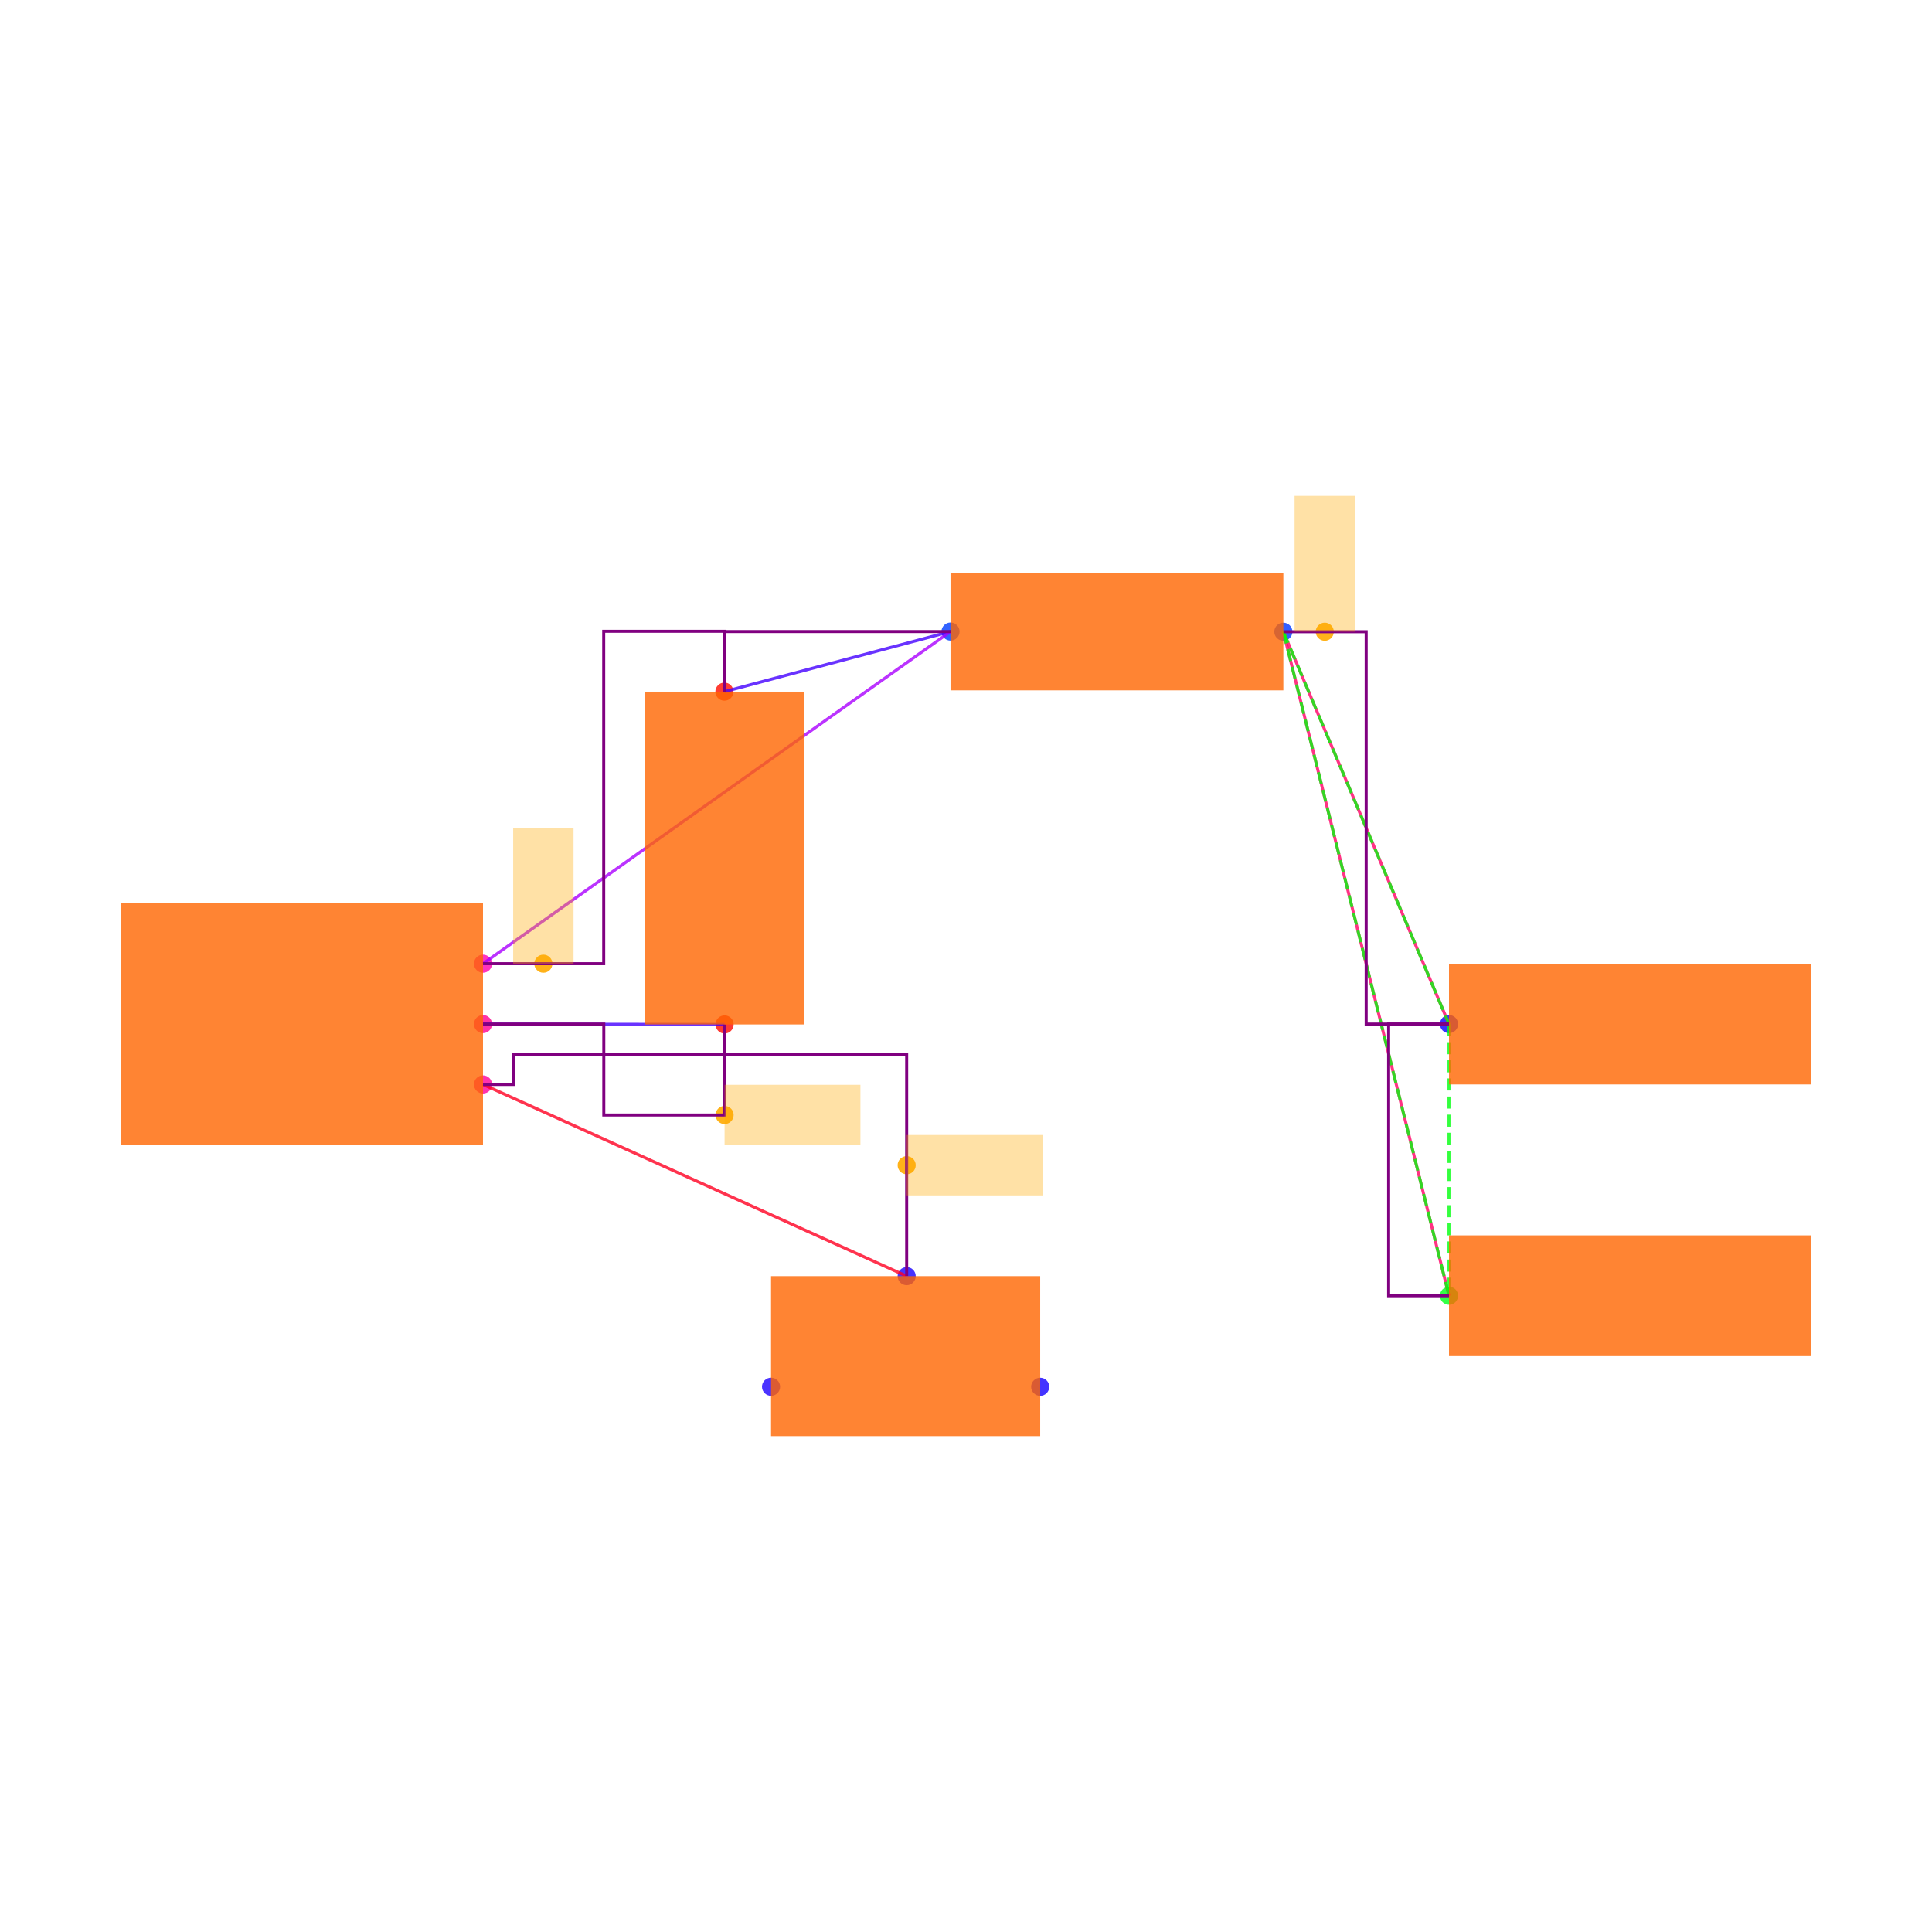
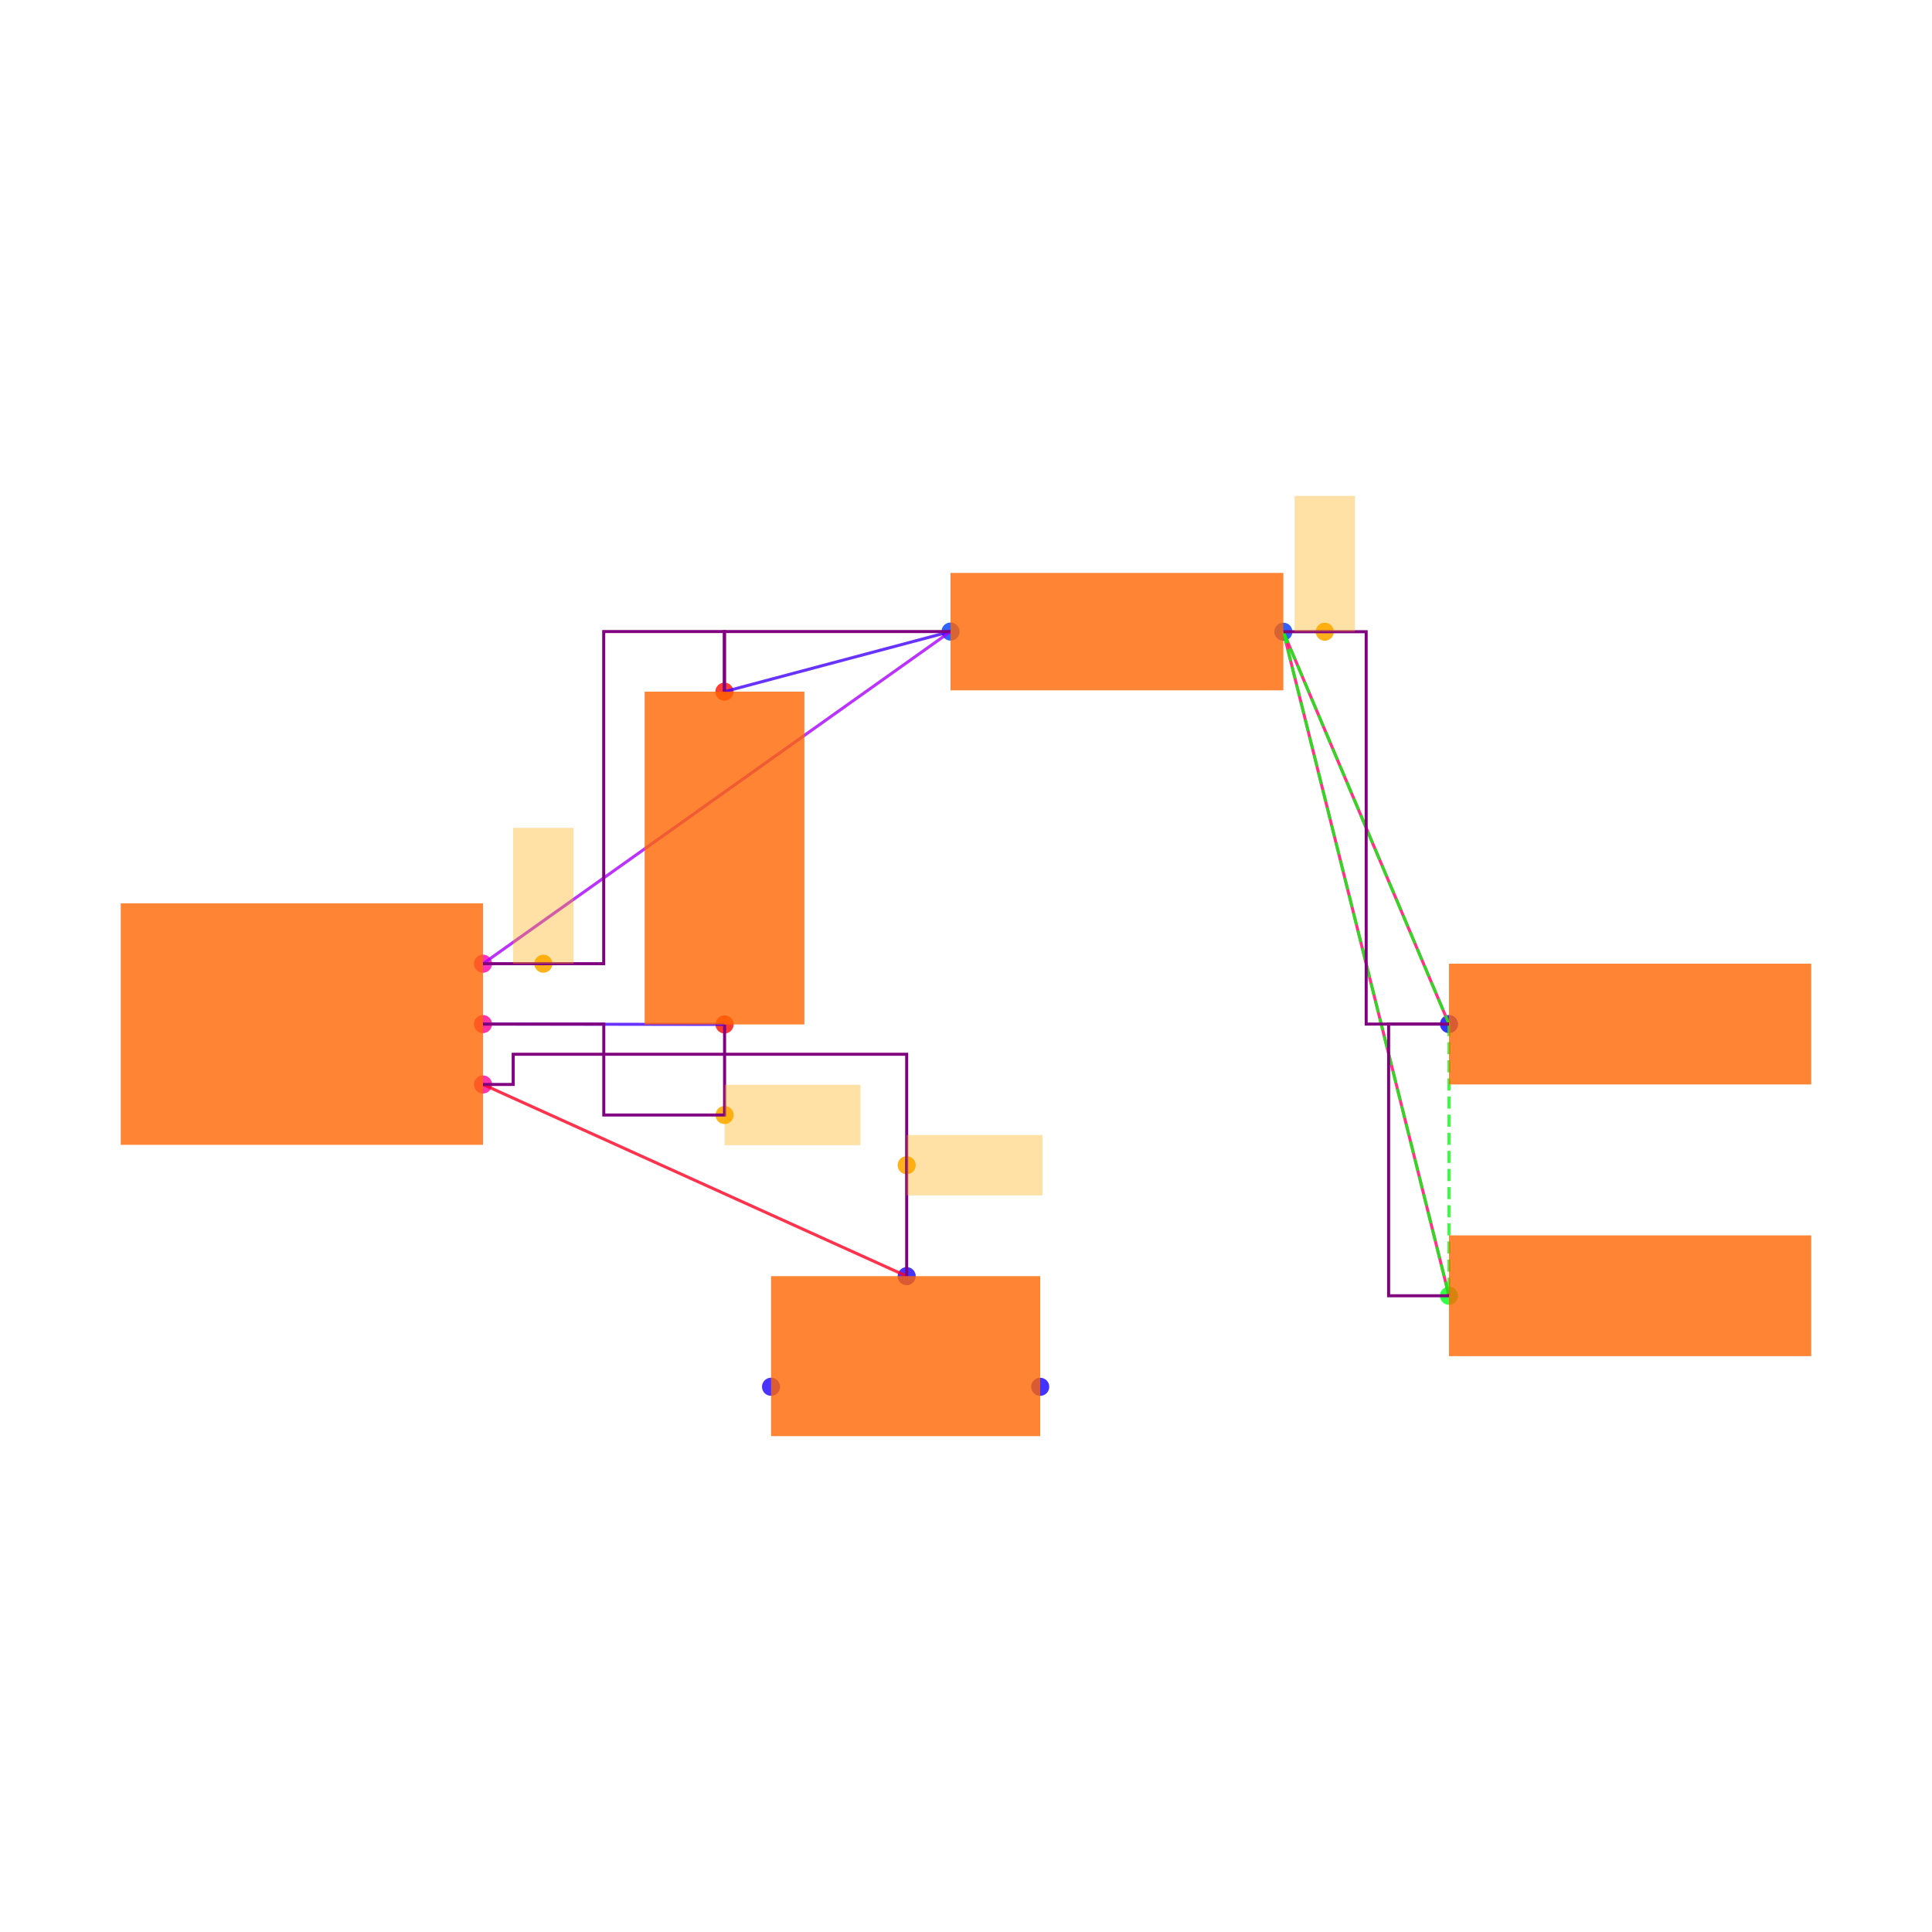
<svg xmlns="http://www.w3.org/2000/svg" width="640" height="640" viewBox="0 0 640 640">
  <rect width="100%" height="100%" fill="white" />
  <g>
    <circle data-type="point" data-label="U1.6 x+" data-x="0.6000000000000001" data-y="-0.2" cx="160" cy="359.238" r="3" fill="hsl(324, 100%, 50%, 0.8)" />
  </g>
  <g>
    <circle data-type="point" data-label="U1.8 x+" data-x="0.6000000000000001" data-y="0" cx="160" cy="339.238" r="3" fill="hsl(326, 100%, 50%, 0.8)" />
  </g>
  <g>
    <circle data-type="point" data-label="U1.1 x+" data-x="0.6000000000000001" data-y="0.2" cx="160" cy="319.238" r="3" fill="hsl(319, 100%, 50%, 0.8)" />
  </g>
  <g>
    <circle data-type="point" data-label="C2.1 y-" data-x="1.4002733499999995" data-y="-0.0012093000000001908" cx="240.027" cy="339.359" r="3" fill="hsl(2, 100%, 50%, 0.8)" />
  </g>
  <g>
    <circle data-type="point" data-label="C2.2 y+" data-x="1.3997266500000003" data-y="1.1012093000000003" cx="239.973" cy="229.117" r="3" fill="hsl(3, 100%, 50%, 0.8)" />
  </g>
  <g>
    <circle data-type="point" data-label="R1.1 x-" data-x="2.1487092999999997" data-y="1.3002732499999994" cx="314.871" cy="209.211" r="3" fill="hsl(226, 100%, 50%, 0.8)" />
  </g>
  <g>
    <circle data-type="point" data-label="R1.2 x+" data-x="3.2512907000000006" data-y="1.2997267500000007" cx="425.129" cy="209.265" r="3" fill="hsl(227, 100%, 50%, 0.8)" />
  </g>
  <g>
    <circle data-type="point" data-label="JP5.1 x-" data-x="3.8000000000000003" data-y="0" cx="480" cy="339.238" r="3" fill="hsl(242, 100%, 50%, 0.8)" />
  </g>
  <g>
    <circle data-type="point" data-label="JP9.1 x-" data-x="3.8000000000000003" data-y="-0.9" cx="480" cy="429.238" r="3" fill="hsl(126, 100%, 50%, 0.8)" />
  </g>
  <g>
    <circle data-type="point" data-label="JP8.1 x+" data-x="2.4458007999999998" data-y="-1.2015872704999997" cx="344.58" cy="459.397" r="3" fill="hsl(245, 100%, 50%, 0.8)" />
  </g>
  <g>
    <circle data-type="point" data-label="JP8.2 y+" data-x="2.0034928" data-y="-0.8350319000000007" cx="300.349" cy="422.741" r="3" fill="hsl(246, 100%, 50%, 0.8)" />
  </g>
  <g>
    <circle data-type="point" data-label="JP8.3 x-" data-x="1.5541992" data-y="-1.2014628704999997" cx="255.42" cy="459.384" r="3" fill="hsl(247, 100%, 50%, 0.8)" />
  </g>
  <g>
    <circle data-type="point" data-label="anchorPoint orientation: x+" data-x="2.0034928" data-y="-0.46751595000000035" cx="300.349" cy="385.99" r="3" fill="hsl(40, 100%, 50%, 0.9)" />
  </g>
  <g>
    <circle data-type="point" data-label="anchorPoint orientation: x+" data-x="1.4002733499999995" data-y="-0.30120930000000024" cx="240.027" cy="369.359" r="3" fill="hsl(40, 100%, 50%, 0.9)" />
  </g>
  <g>
    <circle data-type="point" data-label="anchorPoint orientation: y+" data-x="0.7999316625000001" data-y="0.2" cx="179.993" cy="319.238" r="3" fill="hsl(40, 100%, 50%, 0.9)" />
  </g>
  <g>
    <circle data-type="point" data-label="anchorPoint orientation: y+" data-x="3.3884680250000008" data-y="1.2997267500000007" cx="438.847" cy="209.265" r="3" fill="hsl(40, 100%, 50%, 0.9)" />
  </g>
  <g>
    <polyline data-points="1.4002733499999995,-0.0012093000000001908 0.6000000000000001,0" data-type="line" data-label="" points="240.027,339.359 160,339.238" fill="none" stroke="hsl(256, 100%, 50%, 0.8)" stroke-width="1" />
  </g>
  <g>
    <polyline data-points="1.3997266500000003,1.1012093000000003 2.1487092999999997,1.3002732499999994" data-type="line" data-label="" points="239.973,229.117 314.871,209.211" fill="none" stroke="hsl(256, 100%, 50%, 0.8)" stroke-width="1" />
  </g>
  <g>
    <polyline data-points="2.1487092999999997,1.3002732499999994 0.6000000000000001,0.2" data-type="line" data-label="" points="314.871,209.211 160,319.238" fill="none" stroke="hsl(280, 100%, 50%, 0.8)" stroke-width="1" />
  </g>
  <g>
    <polyline data-points="3.8000000000000003,0 3.2512907000000006,1.2997267500000007" data-type="line" data-label="" points="480,339.238 425.129,209.265" fill="none" stroke="hsl(336, 100%, 50%, 0.8)" stroke-width="1" />
  </g>
  <g>
    <polyline data-points="3.8000000000000003,-0.9 3.2512907000000006,1.2997267500000007" data-type="line" data-label="" points="480,429.238 425.129,209.265" fill="none" stroke="hsl(336, 100%, 50%, 0.8)" stroke-width="1" />
  </g>
  <g>
    <polyline data-points="2.0034928,-0.8350319000000007 0.6000000000000001,-0.2" data-type="line" data-label="" points="300.349,422.741 160,359.238" fill="none" stroke="hsl(352, 100%, 50%, 0.8)" stroke-width="1" />
  </g>
  <g>
    <polyline data-points="3.2512907000000006,1.2997267500000007 3.8000000000000003,0" data-type="line" data-label="" points="425.129,209.265 480,339.238" fill="none" stroke="hsl(123, 100%, 50%, 0.8)" stroke-width="1" stroke-dasharray="4 2" />
  </g>
  <g>
    <polyline data-points="3.2512907000000006,1.2997267500000007 3.8000000000000003,-0.9" data-type="line" data-label="" points="425.129,209.265 480,429.238" fill="none" stroke="hsl(123, 100%, 50%, 0.8)" stroke-width="1" stroke-dasharray="4 2" />
  </g>
  <g>
    <polyline data-points="3.8000000000000003,0 3.8000000000000003,-0.9" data-type="line" data-label="" points="480,339.238 480,429.238" fill="none" stroke="hsl(123, 100%, 50%, 0.8)" stroke-width="1" stroke-dasharray="4 2" />
  </g>
  <g>
    <polyline data-points="1.4002733499999995,-0.0012093000000001908 1.4002733499999995,-0.30120930000000024 1.0001366749999998,-0.30120930000000024 1.0001366749999998,0 0.6000000000000001,0" data-type="line" data-label="" points="240.027,339.359 240.027,369.359 200.014,369.359 200.014,339.238 160,339.238" fill="none" stroke="purple" stroke-width="1" />
  </g>
  <g>
    <polyline data-points="2.1487092999999997,1.3002732499999994 1.3997266500000003,1.3002732499999994 1.3997266500000003,1.1012093000000003" data-type="line" data-label="" points="314.871,209.211 239.973,209.211 239.973,229.117" fill="none" stroke="purple" stroke-width="1" />
  </g>
  <g>
-     <polyline data-points="0.6000000000000001,0.2 0.9998633250000002,0.2 0.9998633250000002,1.3012093000000002 1.3997266500000003,1.3012093000000002 1.3997266500000003,1.1012093000000003" data-type="line" data-label="" points="160,319.238 199.986,319.238 199.986,209.117 239.973,209.117 239.973,229.117" fill="none" stroke="purple" stroke-width="1" />
+     <polyline data-points="0.6000000000000001,0.2 0.9998633250000002,0.2 0.9998633250000002,1.3002732499999994 1.3997266500000003,1.3002732499999994 1.3997266500000003,1.1012093000000003" data-type="line" data-label="" points="160,319.238 199.986,319.238 199.986,209.211 239.973,209.211 239.973,229.117" fill="none" stroke="purple" stroke-width="1" />
  </g>
  <g>
    <polyline data-points="3.8000000000000003,-0.9 3.6000000000000005,-0.9 3.6000000000000005,0 3.8000000000000003,0" data-type="line" data-label="" points="480,429.238 460,429.238 460,339.238 480,339.238" fill="none" stroke="purple" stroke-width="1" />
  </g>
  <g>
    <polyline data-points="3.2512907000000006,1.2997267500000007 3.5256453500000005,1.2997267500000007 3.5256453500000005,0 3.8000000000000003,0" data-type="line" data-label="" points="425.129,209.265 452.565,209.265 452.565,339.238 480,339.238" fill="none" stroke="purple" stroke-width="1" />
  </g>
  <g>
    <polyline data-points="2.0034928,-0.8350319000000007 2.0034928,-0.1 0.7000000000000001,-0.1 0.7000000000000001,-0.2 0.6000000000000001,-0.2" data-type="line" data-label="" points="300.349,422.741 300.349,349.238 170,349.238 170,359.238 160,359.238" fill="none" stroke="purple" stroke-width="1" />
  </g>
  <g>
    <rect data-type="rect" data-label="schematic_component_0" data-x="0" data-y="0" x="40" y="299.238" width="120" height="80" fill="hsl(24, 100%, 50%, 0.8)" stroke="black" stroke-width="0.01" />
  </g>
  <g>
    <rect data-type="rect" data-label="schematic_component_1" data-x="1.4" data-y="0.55" x="213.542" y="229.117" width="52.917" height="110.242" fill="hsl(24, 100%, 50%, 0.8)" stroke="black" stroke-width="0.01" />
  </g>
  <g>
    <rect data-type="rect" data-label="schematic_component_2" data-x="2.7" data-y="1.3" x="314.871" y="189.792" width="110.258" height="38.891" fill="hsl(24, 100%, 50%, 0.8)" stroke="black" stroke-width="0.01" />
  </g>
  <g>
    <rect data-type="rect" data-label="schematic_component_3" data-x="4.4" data-y="0" x="480" y="319.238" width="120" height="40" fill="hsl(24, 100%, 50%, 0.8)" stroke="black" stroke-width="0.01" />
  </g>
  <g>
    <rect data-type="rect" data-label="schematic_component_4" data-x="4.4" data-y="-0.9" x="480" y="409.238" width="120" height="40" fill="hsl(24, 100%, 50%, 0.8)" stroke="black" stroke-width="0.01" />
  </g>
  <g>
    <rect data-type="rect" data-label="schematic_component_5" data-x="2" data-y="-1.1" x="255.42" y="422.741" width="89.16" height="52.994" fill="hsl(24, 100%, 50%, 0.8)" stroke="black" stroke-width="0.01" />
  </g>
  <g>
    <rect data-type="rect" data-label="netId: solderjumper.JP8 &gt; port.pin2 to .U1 &gt; .pin6 globalConnNetId: connectivity_net3" data-x="2.2284928" data-y="-0.46751595000000035" x="300.349" y="375.99" width="45" height="20" fill="hsl(40, 100%, 50%, 0.35)" stroke="black" stroke-width="0.01" />
  </g>
  <g>
    <rect data-type="rect" data-label="netId: capacitor.C2 &gt; port.pin1 to .U1 &gt; .pin8 globalConnNetId: connectivity_net0" data-x="1.6252733499999996" data-y="-0.30120930000000024" x="240.027" y="359.359" width="45" height="20" fill="hsl(40, 100%, 50%, 0.35)" stroke="black" stroke-width="0.01" />
  </g>
  <g>
    <rect data-type="rect" data-label="netId: resistor.R1 &gt; port.pin1 to .U1 &gt; .pin1 globalConnNetId: connectivity_net1" data-x="0.7999316625000001" data-y="0.42500000000000004" x="169.993" y="274.238" width="20" height="45" fill="hsl(40, 100%, 50%, 0.35)" stroke="black" stroke-width="0.01" />
  </g>
  <g>
    <rect data-type="rect" data-label="netId: PAD globalConnNetId: connectivity_net2" data-x="3.3884680250000008" data-y="1.5247267500000008" x="428.847" y="164.265" width="20" height="45" fill="hsl(40, 100%, 50%, 0.35)" stroke="black" stroke-width="0.01" />
  </g>
  <g id="crosshair" style="display: none">
    <line id="crosshair-h" y1="0" y2="640" stroke="#666" stroke-width="0.5" />
    <line id="crosshair-v" x1="0" x2="640" stroke="#666" stroke-width="0.5" />
    <text id="coordinates" font-family="monospace" font-size="12" fill="#666" />
  </g>
</svg>
